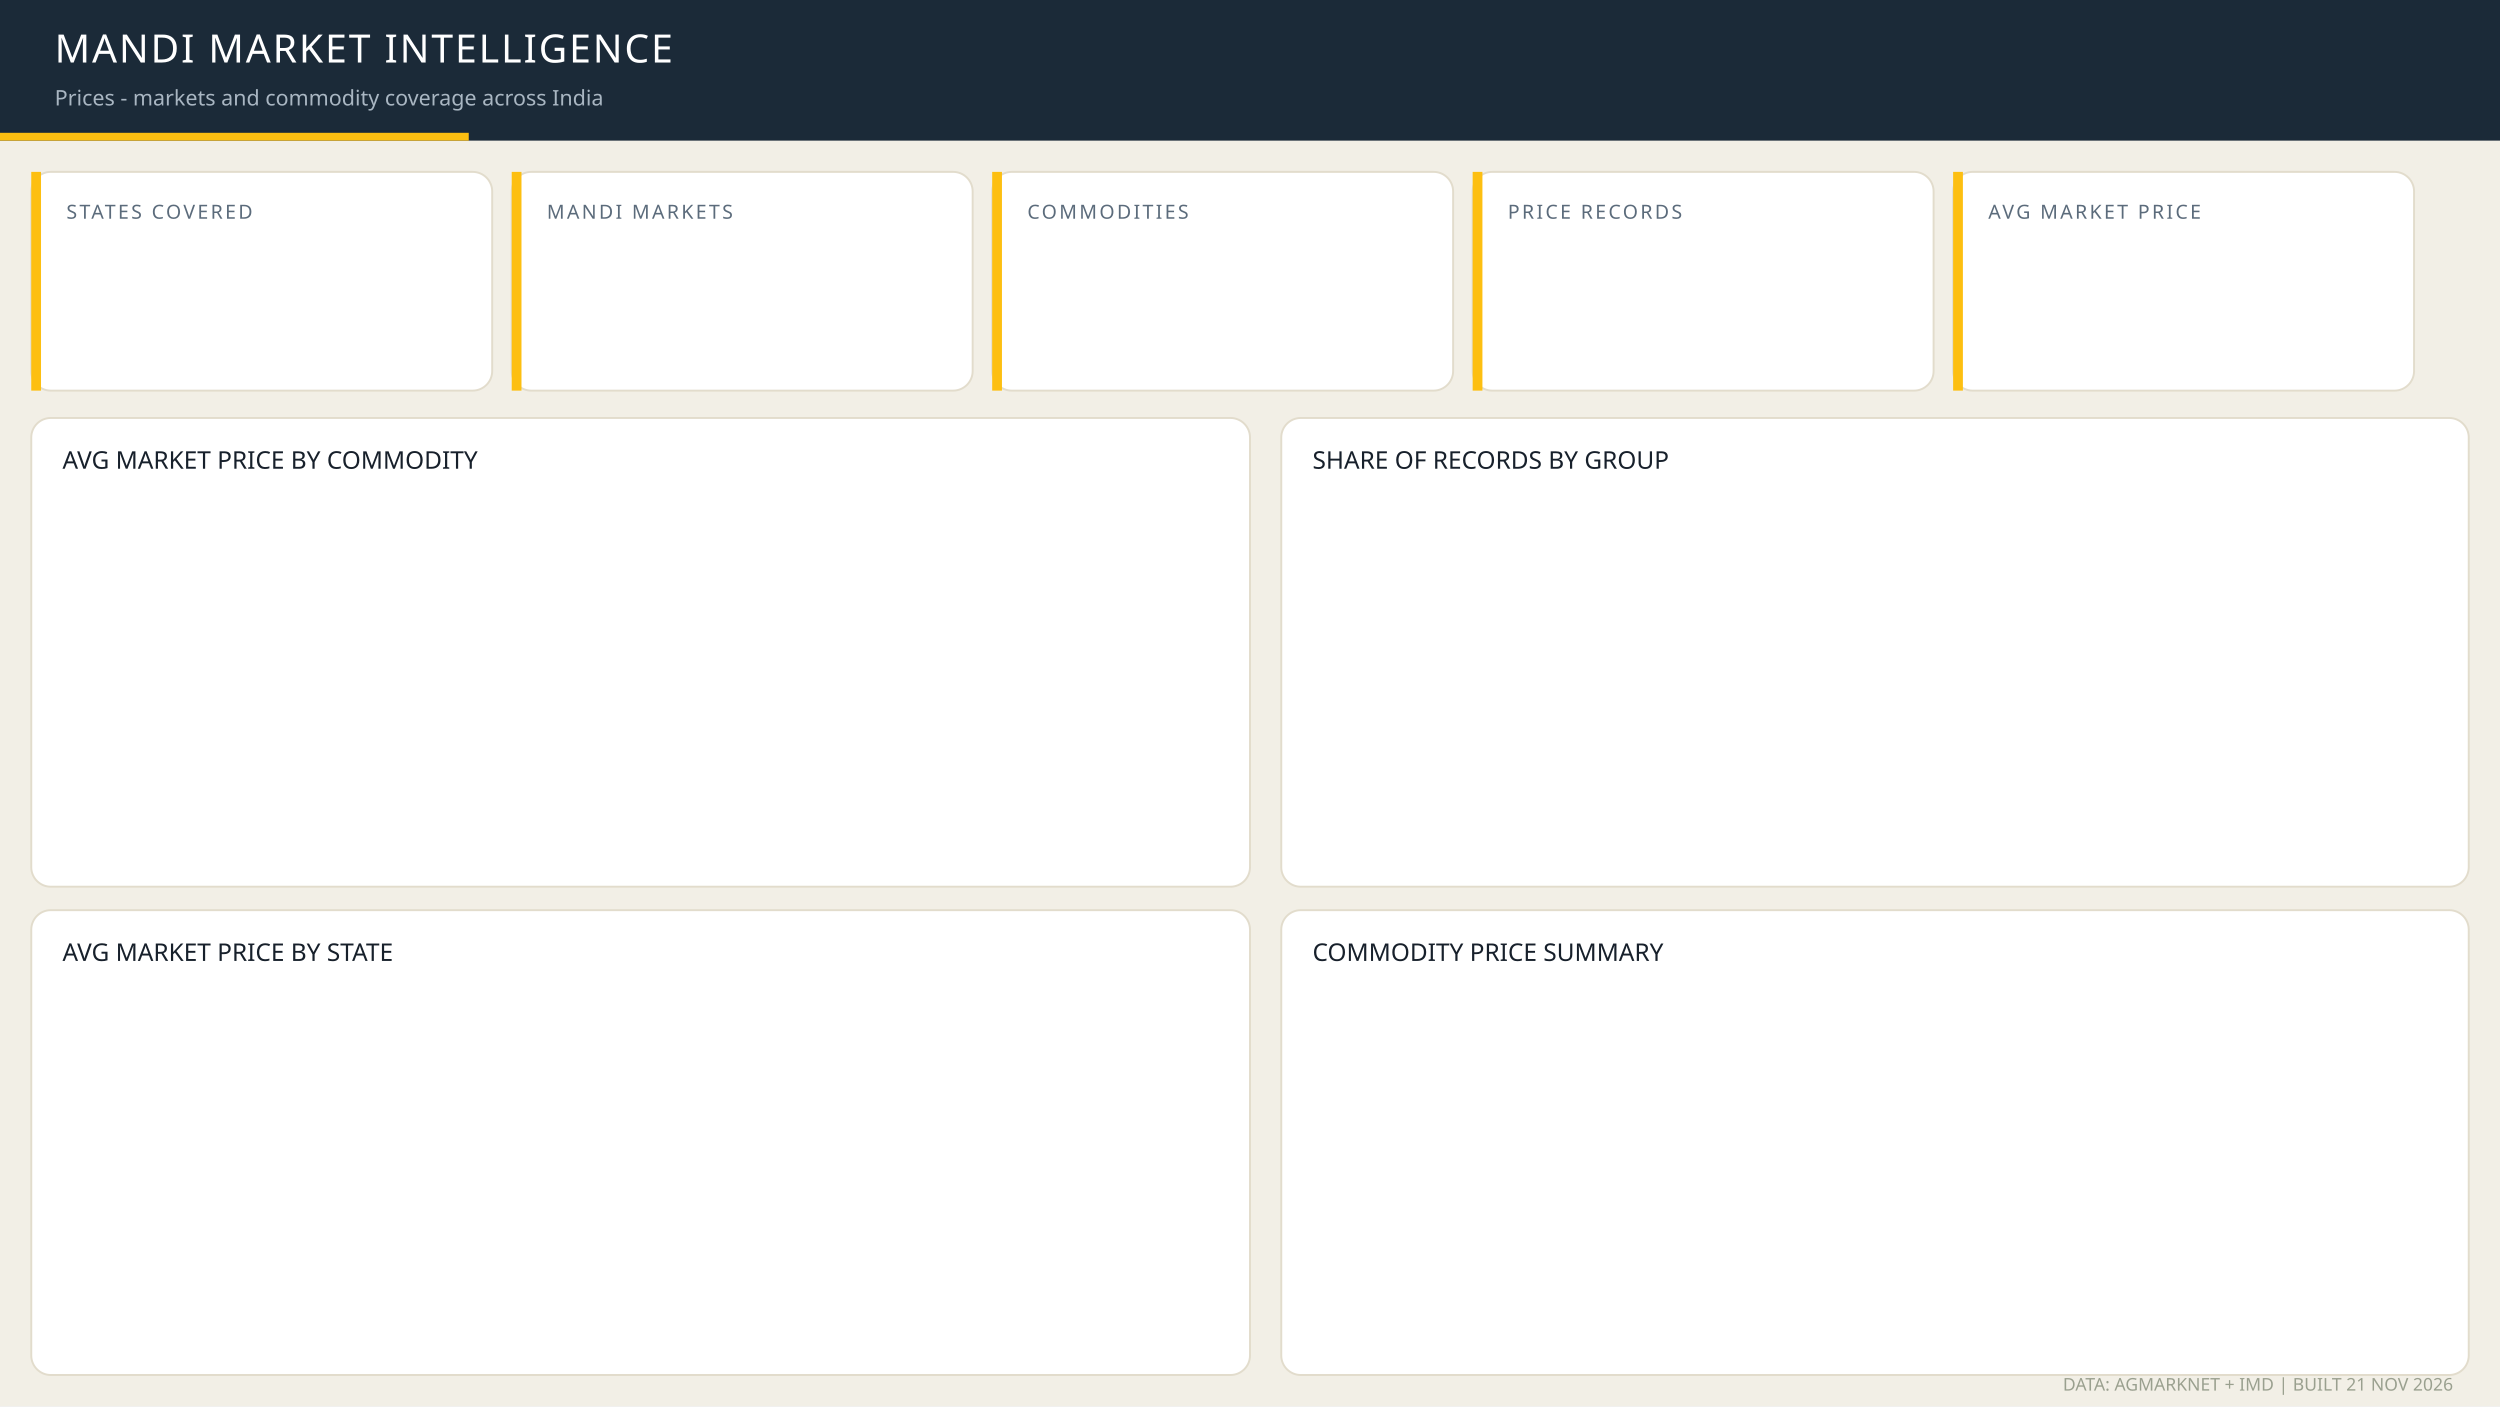
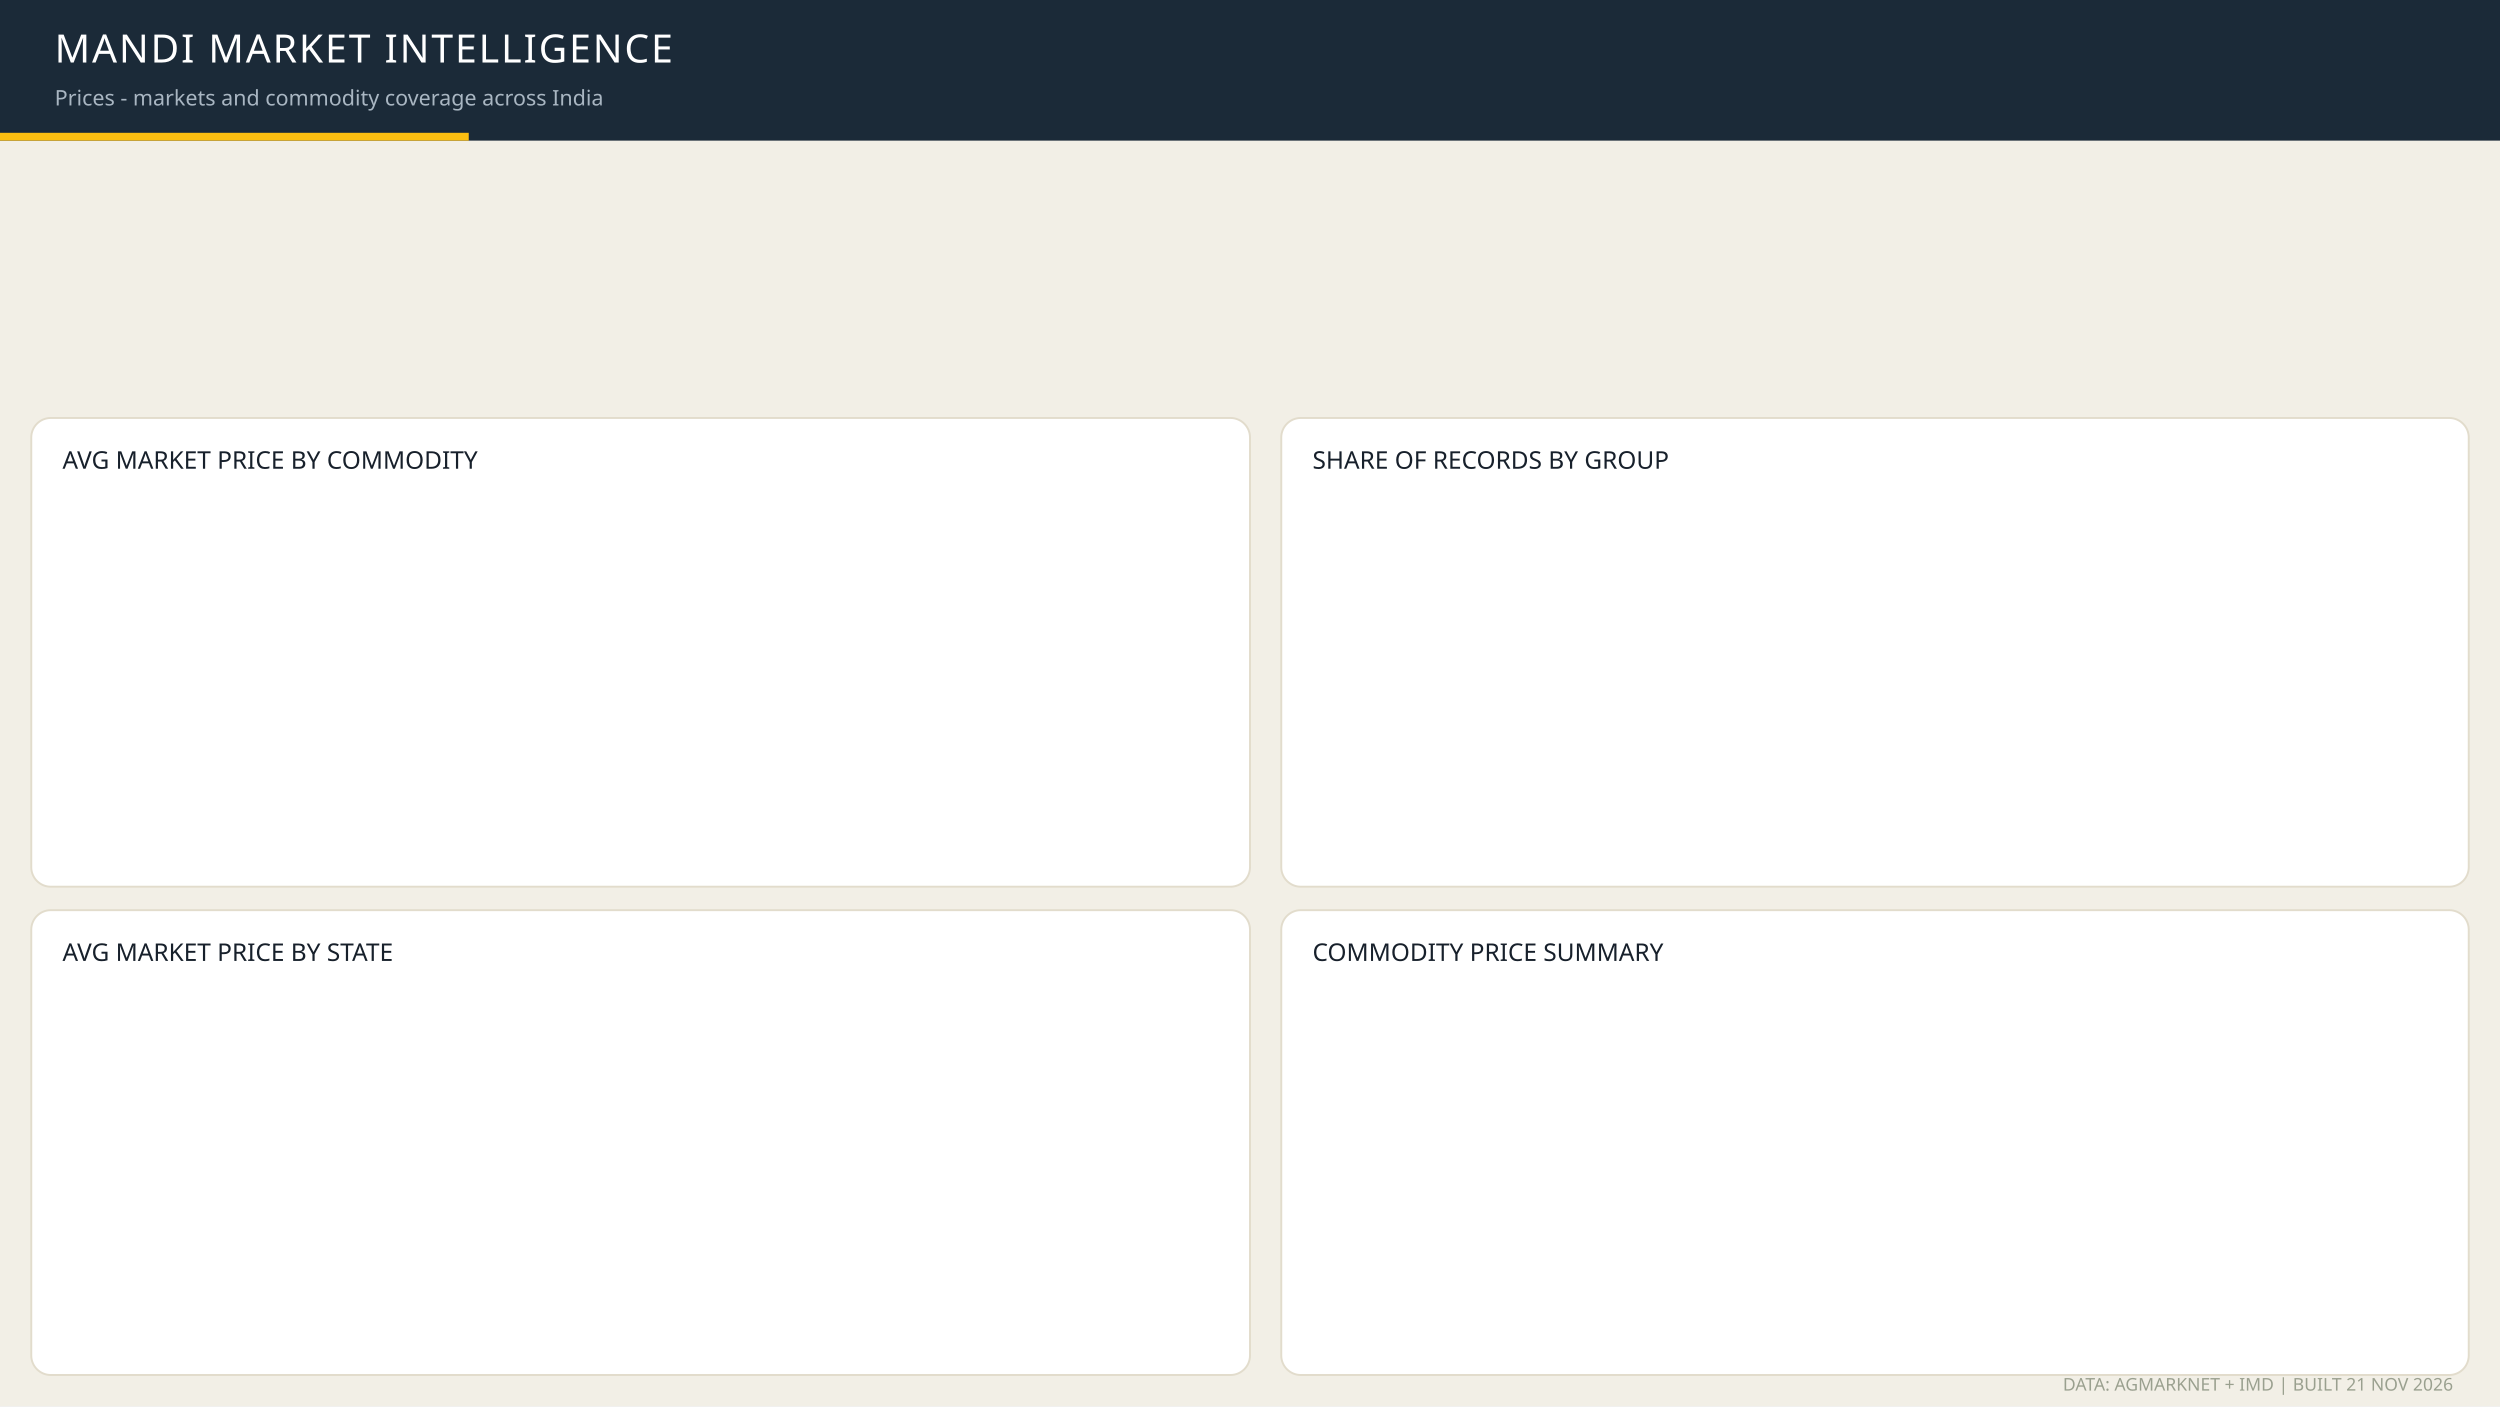
<svg xmlns="http://www.w3.org/2000/svg" width="1280" height="720" viewBox="0 0 1280 720">
  <rect width="1280" height="720" fill="#F2EFE6" />
  <rect width="1280" height="72" fill="#1B2A38" />
  <rect x="0" y="68" width="240" height="4" fill="#FDBF11" />
  <text x="28" y="32" font-family="Segoe UI Semibold" font-size="20" letter-spacing="1" fill="#FFFFFF">MANDI MARKET INTELLIGENCE</text>
  <text x="28" y="54" font-family="Segoe UI" font-size="11" fill="#A9B6C2">Prices - markets and commodity coverage across India</text>
-   <rect x="16" y="88" width="236" height="112" rx="10" fill="#FFFFFF" stroke="#E2DCCC" stroke-width="1" />
-   <rect x="16" y="88" width="5" height="112" fill="#FDBF11" />
-   <text x="34" y="112" font-family="Segoe UI" font-size="10" letter-spacing="1.2" fill="#5B6B7B">STATES COVERED</text>
-   <rect x="262" y="88" width="236" height="112" rx="10" fill="#FFFFFF" stroke="#E2DCCC" stroke-width="1" />
-   <rect x="262" y="88" width="5" height="112" fill="#FDBF11" />
-   <text x="280" y="112" font-family="Segoe UI" font-size="10" letter-spacing="1.2" fill="#5B6B7B">MANDI MARKETS</text>
-   <rect x="508" y="88" width="236" height="112" rx="10" fill="#FFFFFF" stroke="#E2DCCC" stroke-width="1" />
-   <rect x="508" y="88" width="5" height="112" fill="#FDBF11" />
-   <text x="526" y="112" font-family="Segoe UI" font-size="10" letter-spacing="1.2" fill="#5B6B7B">COMMODITIES</text>
-   <rect x="754" y="88" width="236" height="112" rx="10" fill="#FFFFFF" stroke="#E2DCCC" stroke-width="1" />
-   <rect x="754" y="88" width="5" height="112" fill="#FDBF11" />
-   <text x="772" y="112" font-family="Segoe UI" font-size="10" letter-spacing="1.2" fill="#5B6B7B">PRICE RECORDS</text>
-   <rect x="1000" y="88" width="236" height="112" rx="10" fill="#FFFFFF" stroke="#E2DCCC" stroke-width="1" />
-   <rect x="1000" y="88" width="5" height="112" fill="#FDBF11" />
-   <text x="1018" y="112" font-family="Segoe UI" font-size="10" letter-spacing="1.2" fill="#5B6B7B">AVG MARKET PRICE</text>
  <rect x="16" y="214" width="624" height="240" rx="10" fill="#FFFFFF" stroke="#E2DCCC" stroke-width="1" />
  <text x="32" y="240" font-family="Segoe UI Semibold" font-size="12.5" fill="#17202B">AVG MARKET PRICE BY COMMODITY</text>
  <rect x="656" y="214" width="608" height="240" rx="10" fill="#FFFFFF" stroke="#E2DCCC" stroke-width="1" />
  <text x="672" y="240" font-family="Segoe UI Semibold" font-size="12.5" fill="#17202B">SHARE OF RECORDS BY GROUP</text>
  <rect x="16" y="466" width="624" height="238" rx="10" fill="#FFFFFF" stroke="#E2DCCC" stroke-width="1" />
  <text x="32" y="492" font-family="Segoe UI Semibold" font-size="12.5" fill="#17202B">AVG MARKET PRICE BY STATE</text>
  <rect x="656" y="466" width="608" height="238" rx="10" fill="#FFFFFF" stroke="#E2DCCC" stroke-width="1" />
  <text x="672" y="492" font-family="Segoe UI Semibold" font-size="12.5" fill="#17202B">COMMODITY PRICE SUMMARY</text>
  <text x="1256" y="712" text-anchor="end" font-family="Segoe UI" font-size="9" fill="#9AA08F">DATA: AGMARKNET + IMD | BUILT 21 NOV 2026</text>
</svg>
